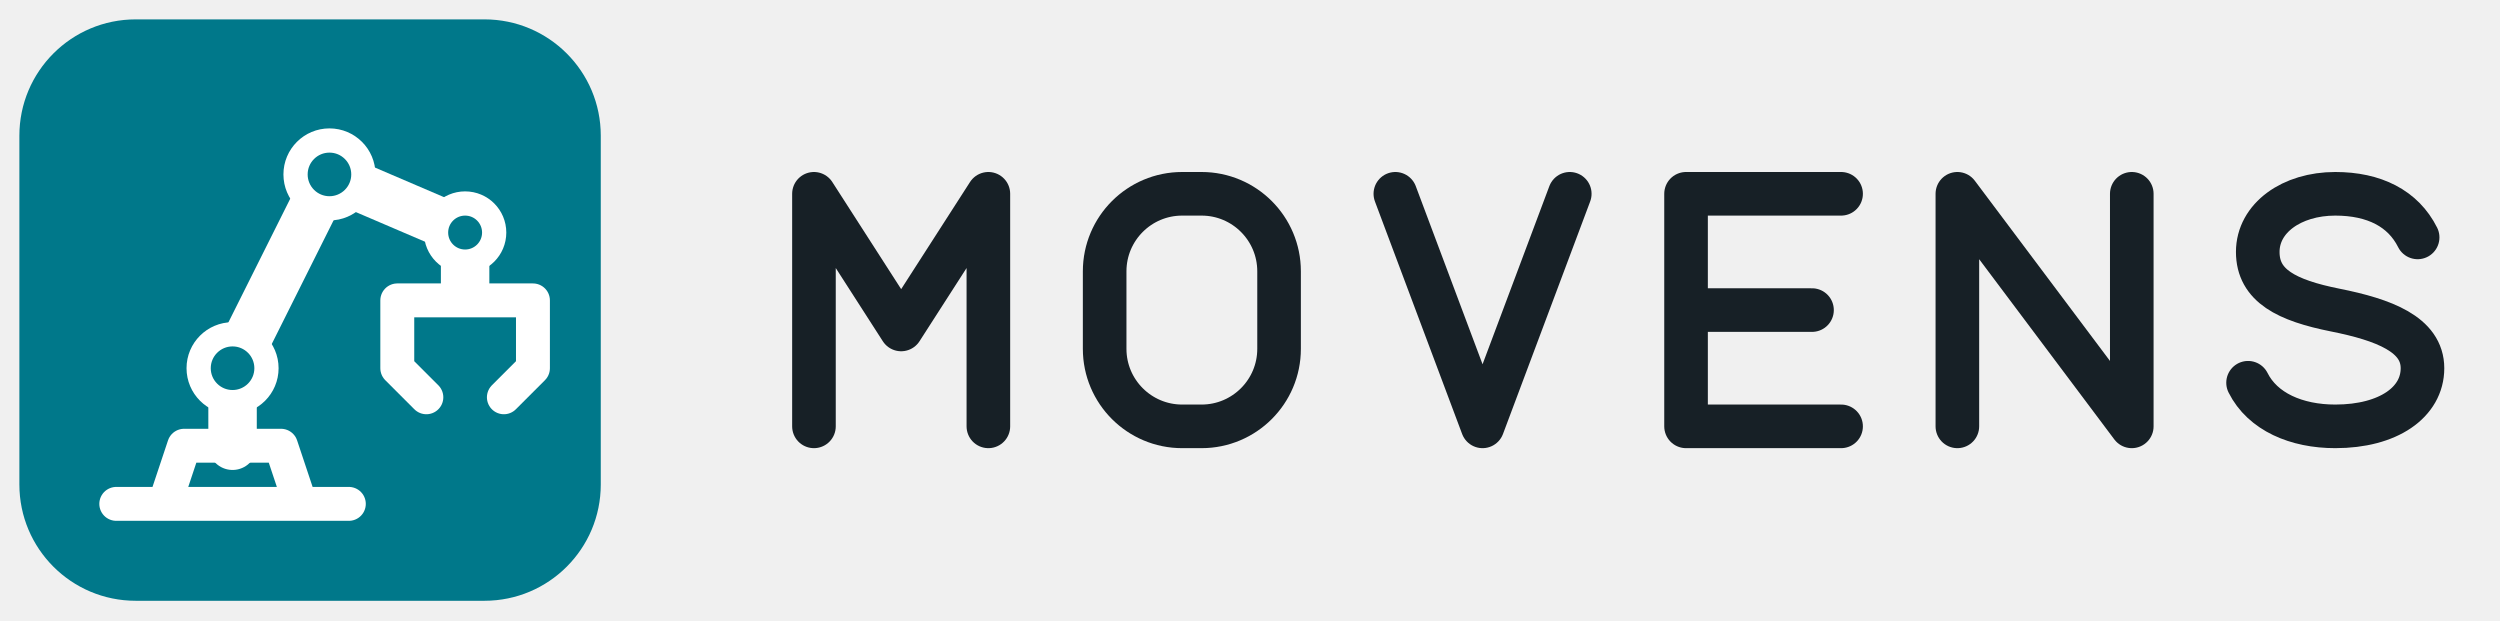
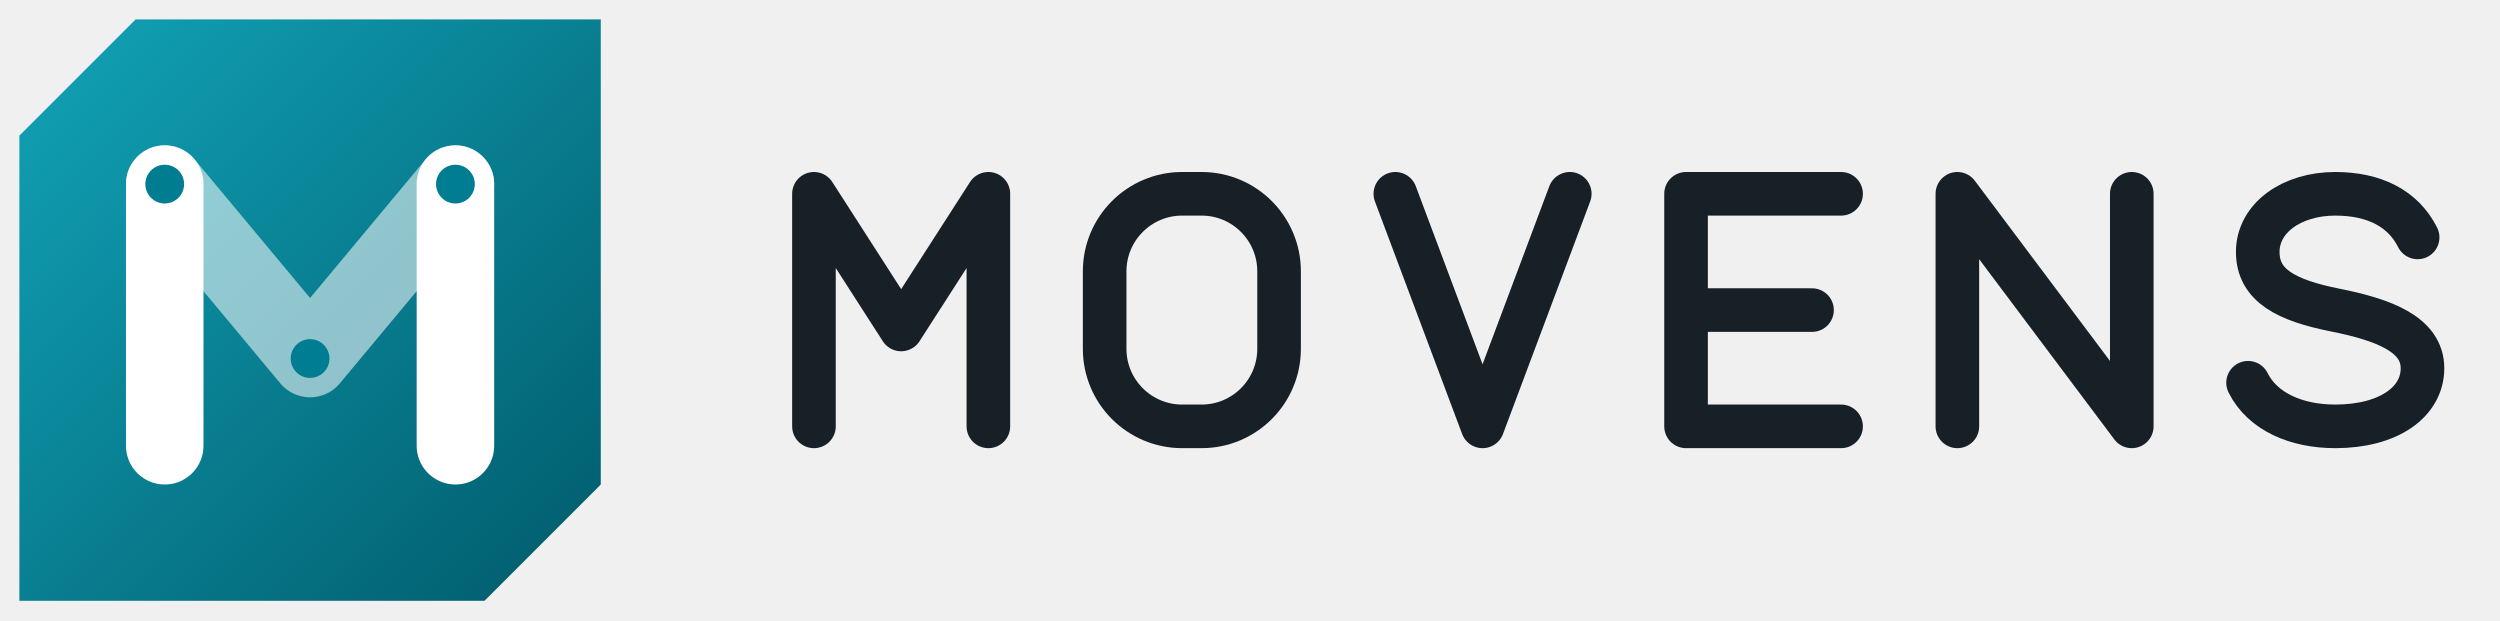
<svg xmlns="http://www.w3.org/2000/svg" viewBox="0 0 258 64" width="516" height="128">
-   <rect x="2" y="2" width="60" height="60" rx="12" fill="#00788a" />
+   <defs>
+     <linearGradient id="g" x1="0" y1="0" x2="1" y2="1">
+       <stop offset="0" stop-color="#12a3b8" />
+       <stop offset="1" stop-color="#005b6b" />
+     </linearGradient>
+   </defs>
+   <path d="M14 2H62V50L50 62H2V14Z" fill="url(#g)" />
  <g fill="none" stroke="#ffffff" stroke-linecap="round" stroke-linejoin="round">
-     <path d="M12 52H36M17 52L19 46H29L31 52" stroke-width="3.5" />
-     <path d="M24 46V38L34 18L48 24V30" stroke-width="5" />
-     <path d="M41 31H55M41 31V38L44 41M55 31V38L52 41" stroke-width="3.5" />
+     <path d="M17 19L32 37L47 19" stroke-width="8" stroke-opacity=".55" />
+     <path d="M17 46V19M47 46V19" stroke-width="8" />
  </g>
-   <g fill="#00788a" stroke="#ffffff" stroke-width="2.5">
-     <circle cx="24" cy="38" r="3.5" />
-     <circle cx="34" cy="18" r="3.5" />
-     <circle cx="48" cy="24" r="3" />
+   <g fill="#007d90">
+     <circle cx="17" cy="19" r="2" />
+     <circle cx="47" cy="19" r="2" />
+     <circle cx="32" cy="37" r="2" />
  </g>
  <g fill="none" stroke="#172026" stroke-width="4.5" stroke-linecap="round" stroke-linejoin="round">
    <path d="M84 44V20L93 34L102 20V44" />
    <rect x="114" y="20" width="18" height="24" rx="8" />
    <path d="M144 20L153 44L162 20" />
    <path d="M190 20H174V44H190M174 32H187" />
    <path d="M202 44V20L220 44V20" />
    <path d="M249.5 24.5C248 21.5 245 20 241 20C236.5 20 233 22.5 233 26C233 29.5 236 31 241 32C246 33 250 34.5 250 38C250 41.5 246.5 44 241 44C237 44 233.5 42.5 232 39.5" />
  </g>
</svg>
